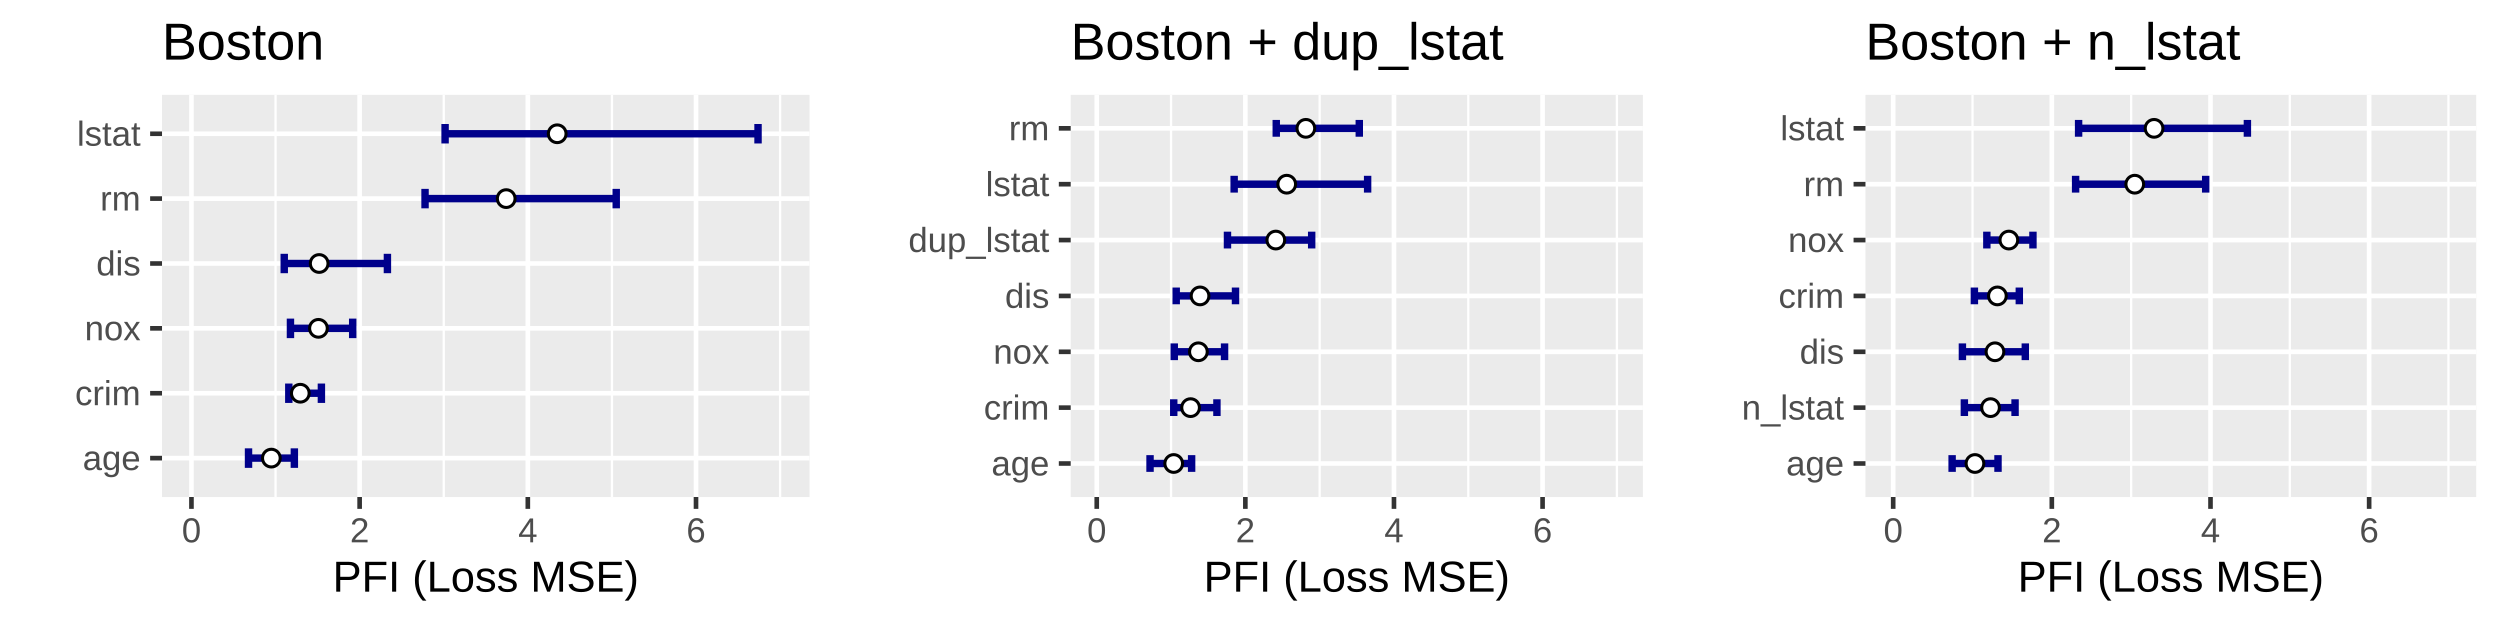
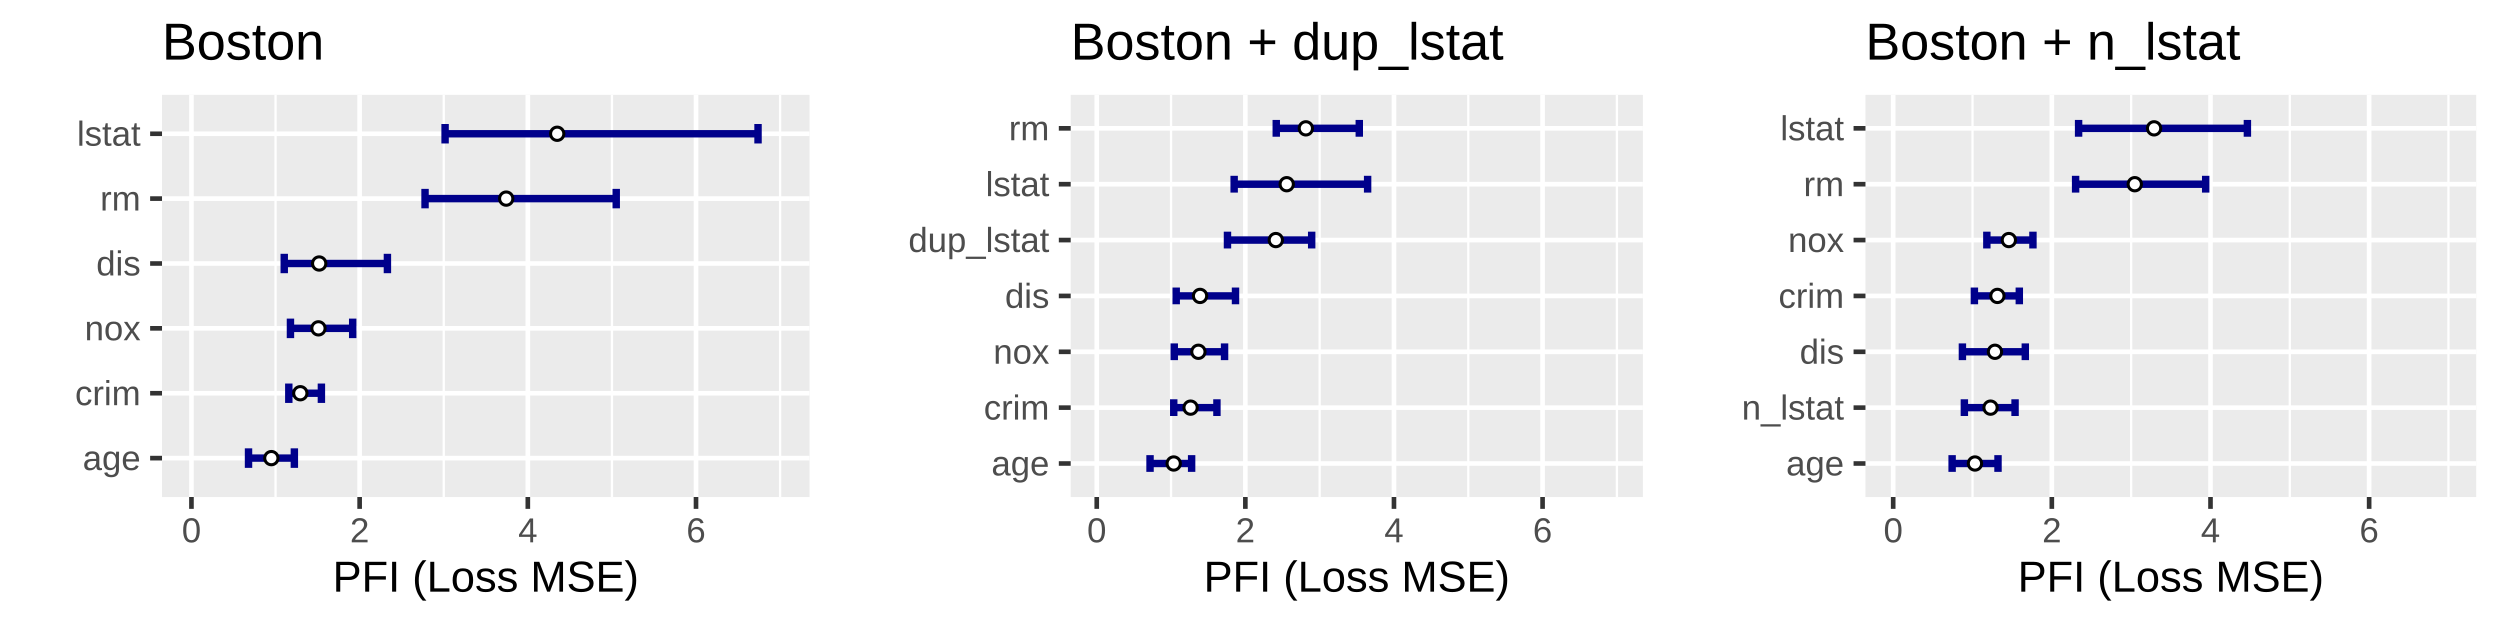
<svg xmlns="http://www.w3.org/2000/svg" viewBox="0 0 576.00 144.00">
  <defs>
    <style type="text/css">
    line, polyline, polygon, path, rect, circle {
      fill: none;
      stroke: #000000;
      stroke-linecap: round;
      stroke-linejoin: round;
      stroke-miterlimit: 10.00;
    }
  </style>
  </defs>
  <rect width="100%" height="100%" style="stroke: none; fill: #FFFFFF;" />
  <defs>
    <clipPath id="cpMC4wMHwxOTIuMDB8MTQ0LjAwfDAuMDA=">
-       <rect x="0.00" y="0.00" width="192.00" height="144.00" />
-     </clipPath>
-   </defs>
-   <rect x="0.00" y="0.00" width="192.00" height="144.00" style="stroke-width: 1.07; stroke: #FFFFFF; fill: #FFFFFF;" clip-path="url(#cpMC4wMHwxOTIuMDB8MTQ0LjAwfDAuMDA=)" />
+       <rect x="0" y="0.00" width="192.00" height="144.00" />
+     </clipPath>
+   </defs>
+   <rect x="0" y="0.00" width="192.00" height="144.00" style="stroke-width: 1.07; stroke: #FFFFFF; fill: #FFFFFF;" clip-path="url(#cpMC4wMHwxOTIuMDB8MTQ0LjAwfDAuMDA=)" />
  <defs>
    <clipPath id="cpMC4wMHw1NzYuMDB8MTQ0LjAwfDAuMDA=">
      <rect x="0.00" y="0.00" width="576.00" height="144.00" />
    </clipPath>
  </defs>
  <defs>
    <clipPath id="cpMzcuMzN8MTg2LjUyfDExNC41MXwyMS44NQ==">
      <rect x="37.33" y="21.85" width="149.19" height="92.67" />
    </clipPath>
  </defs>
  <rect x="37.33" y="21.85" width="149.19" height="92.67" style="stroke-width: 1.07; stroke: none; fill: #EBEBEB;" clip-path="url(#cpMzcuMzN8MTg2LjUyfDExNC41MXwyMS44NQ==)" />
  <polyline points="63.49,114.51 63.49,21.85 " style="stroke-width: 0.53; stroke: #FFFFFF; stroke-linecap: butt;" clip-path="url(#cpMzcuMzN8MTg2LjUyfDExNC41MXwyMS44NQ==)" />
  <polyline points="102.24,114.51 102.24,21.85 " style="stroke-width: 0.53; stroke: #FFFFFF; stroke-linecap: butt;" clip-path="url(#cpMzcuMzN8MTg2LjUyfDExNC41MXwyMS44NQ==)" />
  <polyline points="140.99,114.51 140.99,21.85 " style="stroke-width: 0.53; stroke: #FFFFFF; stroke-linecap: butt;" clip-path="url(#cpMzcuMzN8MTg2LjUyfDExNC41MXwyMS44NQ==)" />
  <polyline points="179.74,114.51 179.74,21.85 " style="stroke-width: 0.53; stroke: #FFFFFF; stroke-linecap: butt;" clip-path="url(#cpMzcuMzN8MTg2LjUyfDExNC41MXwyMS44NQ==)" />
  <polyline points="37.33,105.55 186.52,105.55 " style="stroke-width: 1.07; stroke: #FFFFFF; stroke-linecap: butt;" clip-path="url(#cpMzcuMzN8MTg2LjUyfDExNC41MXwyMS44NQ==)" />
  <polyline points="37.33,90.60 186.52,90.60 " style="stroke-width: 1.07; stroke: #FFFFFF; stroke-linecap: butt;" clip-path="url(#cpMzcuMzN8MTg2LjUyfDExNC41MXwyMS44NQ==)" />
  <polyline points="37.33,75.65 186.52,75.65 " style="stroke-width: 1.07; stroke: #FFFFFF; stroke-linecap: butt;" clip-path="url(#cpMzcuMzN8MTg2LjUyfDExNC41MXwyMS44NQ==)" />
  <polyline points="37.33,60.71 186.52,60.71 " style="stroke-width: 1.07; stroke: #FFFFFF; stroke-linecap: butt;" clip-path="url(#cpMzcuMzN8MTg2LjUyfDExNC41MXwyMS44NQ==)" />
  <polyline points="37.33,45.76 186.52,45.76 " style="stroke-width: 1.07; stroke: #FFFFFF; stroke-linecap: butt;" clip-path="url(#cpMzcuMzN8MTg2LjUyfDExNC41MXwyMS44NQ==)" />
  <polyline points="37.33,30.82 186.52,30.82 " style="stroke-width: 1.07; stroke: #FFFFFF; stroke-linecap: butt;" clip-path="url(#cpMzcuMzN8MTg2LjUyfDExNC41MXwyMS44NQ==)" />
  <polyline points="44.11,114.51 44.11,21.85 " style="stroke-width: 1.07; stroke: #FFFFFF; stroke-linecap: butt;" clip-path="url(#cpMzcuMzN8MTg2LjUyfDExNC41MXwyMS44NQ==)" />
  <polyline points="82.86,114.51 82.86,21.85 " style="stroke-width: 1.07; stroke: #FFFFFF; stroke-linecap: butt;" clip-path="url(#cpMzcuMzN8MTg2LjUyfDExNC41MXwyMS44NQ==)" />
  <polyline points="121.61,114.51 121.61,21.85 " style="stroke-width: 1.07; stroke: #FFFFFF; stroke-linecap: butt;" clip-path="url(#cpMzcuMzN8MTg2LjUyfDExNC41MXwyMS44NQ==)" />
  <polyline points="160.36,114.51 160.36,21.85 " style="stroke-width: 1.07; stroke: #FFFFFF; stroke-linecap: butt;" clip-path="url(#cpMzcuMzN8MTg2LjUyfDExNC41MXwyMS44NQ==)" />
  <polyline points="67.82,107.79 67.82,103.30 " style="stroke-width: 1.71; stroke: #00008B; stroke-linecap: butt;" clip-path="url(#cpMzcuMzN8MTg2LjUyfDExNC41MXwyMS44NQ==)" />
  <polyline points="67.82,105.55 57.26,105.55 " style="stroke-width: 1.71; stroke: #00008B; stroke-linecap: butt;" clip-path="url(#cpMzcuMzN8MTg2LjUyfDExNC41MXwyMS44NQ==)" />
  <polyline points="57.26,107.79 57.26,103.30 " style="stroke-width: 1.71; stroke: #00008B; stroke-linecap: butt;" clip-path="url(#cpMzcuMzN8MTg2LjUyfDExNC41MXwyMS44NQ==)" />
  <polyline points="74.05,92.84 74.05,88.36 " style="stroke-width: 1.71; stroke: #00008B; stroke-linecap: butt;" clip-path="url(#cpMzcuMzN8MTg2LjUyfDExNC41MXwyMS44NQ==)" />
  <polyline points="74.05,90.60 66.54,90.60 " style="stroke-width: 1.71; stroke: #00008B; stroke-linecap: butt;" clip-path="url(#cpMzcuMzN8MTg2LjUyfDExNC41MXwyMS44NQ==)" />
  <polyline points="66.54,92.84 66.54,88.36 " style="stroke-width: 1.71; stroke: #00008B; stroke-linecap: butt;" clip-path="url(#cpMzcuMzN8MTg2LjUyfDExNC41MXwyMS44NQ==)" />
  <polyline points="89.26,62.95 89.26,58.47 " style="stroke-width: 1.71; stroke: #00008B; stroke-linecap: butt;" clip-path="url(#cpMzcuMzN8MTg2LjUyfDExNC41MXwyMS44NQ==)" />
  <polyline points="89.26,60.71 65.49,60.71 " style="stroke-width: 1.71; stroke: #00008B; stroke-linecap: butt;" clip-path="url(#cpMzcuMzN8MTg2LjUyfDExNC41MXwyMS44NQ==)" />
  <polyline points="65.49,62.95 65.49,58.47 " style="stroke-width: 1.71; stroke: #00008B; stroke-linecap: butt;" clip-path="url(#cpMzcuMzN8MTg2LjUyfDExNC41MXwyMS44NQ==)" />
  <polyline points="174.65,33.06 174.65,28.57 " style="stroke-width: 1.71; stroke: #00008B; stroke-linecap: butt;" clip-path="url(#cpMzcuMzN8MTg2LjUyfDExNC41MXwyMS44NQ==)" />
  <polyline points="174.65,30.82 102.55,30.82 " style="stroke-width: 1.71; stroke: #00008B; stroke-linecap: butt;" clip-path="url(#cpMzcuMzN8MTg2LjUyfDExNC41MXwyMS44NQ==)" />
  <polyline points="102.55,33.06 102.55,28.57 " style="stroke-width: 1.71; stroke: #00008B; stroke-linecap: butt;" clip-path="url(#cpMzcuMzN8MTg2LjUyfDExNC41MXwyMS44NQ==)" />
  <polyline points="81.26,77.90 81.26,73.41 " style="stroke-width: 1.71; stroke: #00008B; stroke-linecap: butt;" clip-path="url(#cpMzcuMzN8MTg2LjUyfDExNC41MXwyMS44NQ==)" />
  <polyline points="81.26,75.65 66.92,75.65 " style="stroke-width: 1.71; stroke: #00008B; stroke-linecap: butt;" clip-path="url(#cpMzcuMzN8MTg2LjUyfDExNC41MXwyMS44NQ==)" />
  <polyline points="66.92,77.90 66.92,73.41 " style="stroke-width: 1.71; stroke: #00008B; stroke-linecap: butt;" clip-path="url(#cpMzcuMzN8MTg2LjUyfDExNC41MXwyMS44NQ==)" />
  <polyline points="141.98,48.00 141.98,43.52 " style="stroke-width: 1.71; stroke: #00008B; stroke-linecap: butt;" clip-path="url(#cpMzcuMzN8MTg2LjUyfDExNC41MXwyMS44NQ==)" />
  <polyline points="141.98,45.76 97.93,45.76 " style="stroke-width: 1.71; stroke: #00008B; stroke-linecap: butt;" clip-path="url(#cpMzcuMzN8MTg2LjUyfDExNC41MXwyMS44NQ==)" />
  <polyline points="97.93,48.00 97.93,43.52 " style="stroke-width: 1.71; stroke: #00008B; stroke-linecap: butt;" clip-path="url(#cpMzcuMzN8MTg2LjUyfDExNC41MXwyMS44NQ==)" />
-   <circle cx="62.52" cy="105.55" r="1.53pt" style="stroke-width: 0.71; fill: #FFFFFF;" clip-path="url(#cpMzcuMzN8MTg2LjUyfDExNC41MXwyMS44NQ==)" />
-   <circle cx="69.19" cy="90.60" r="1.53pt" style="stroke-width: 0.71; fill: #FFFFFF;" clip-path="url(#cpMzcuMzN8MTg2LjUyfDExNC41MXwyMS44NQ==)" />
-   <circle cx="73.54" cy="60.71" r="1.53pt" style="stroke-width: 0.71; fill: #FFFFFF;" clip-path="url(#cpMzcuMzN8MTg2LjUyfDExNC41MXwyMS44NQ==)" />
-   <circle cx="128.38" cy="30.82" r="1.53pt" style="stroke-width: 0.71; fill: #FFFFFF;" clip-path="url(#cpMzcuMzN8MTg2LjUyfDExNC41MXwyMS44NQ==)" />
-   <circle cx="73.37" cy="75.65" r="1.53pt" style="stroke-width: 0.71; fill: #FFFFFF;" clip-path="url(#cpMzcuMzN8MTg2LjUyfDExNC41MXwyMS44NQ==)" />
-   <circle cx="116.63" cy="45.76" r="1.53pt" style="stroke-width: 0.71; fill: #FFFFFF;" clip-path="url(#cpMzcuMzN8MTg2LjUyfDExNC41MXwyMS44NQ==)" />
+   <circle cx="62.52" cy="105.55" r="1.53" style="stroke-width: 0.71; fill: #FFFFFF;" clip-path="url(#cpMzcuMzN8MTg2LjUyfDExNC41MXwyMS44NQ==)" />
+   <circle cx="69.19" cy="90.60" r="1.53" style="stroke-width: 0.71; fill: #FFFFFF;" clip-path="url(#cpMzcuMzN8MTg2LjUyfDExNC41MXwyMS44NQ==)" />
+   <circle cx="73.54" cy="60.71" r="1.53" style="stroke-width: 0.71; fill: #FFFFFF;" clip-path="url(#cpMzcuMzN8MTg2LjUyfDExNC41MXwyMS44NQ==)" />
+   <circle cx="128.38" cy="30.82" r="1.53" style="stroke-width: 0.71; fill: #FFFFFF;" clip-path="url(#cpMzcuMzN8MTg2LjUyfDExNC41MXwyMS44NQ==)" />
+   <circle cx="73.37" cy="75.65" r="1.53" style="stroke-width: 0.71; fill: #FFFFFF;" clip-path="url(#cpMzcuMzN8MTg2LjUyfDExNC41MXwyMS44NQ==)" />
+   <circle cx="116.63" cy="45.76" r="1.53" style="stroke-width: 0.71; fill: #FFFFFF;" clip-path="url(#cpMzcuMzN8MTg2LjUyfDExNC41MXwyMS44NQ==)" />
  <defs>
    <clipPath id="cpMC4wMHw1NzYuMDB8MTQ0LjAwfDAuMDA=">
      <rect x="0.00" y="0.00" width="576.00" height="144.00" />
    </clipPath>
  </defs>
  <g clip-path="url(#cpMC4wMHw1NzYuMDB8MTQ0LjAwfDAuMDA=)">
    <text x="19.05" y="108.30" style="font-size: 8.00px; fill: #4D4D4D; font-family: Liberation Sans;" textLength="13.35px" lengthAdjust="spacingAndGlyphs">age</text>
  </g>
  <g clip-path="url(#cpMC4wMHw1NzYuMDB8MTQ0LjAwfDAuMDA=)">
    <text x="17.29" y="93.35" style="font-size: 8.00px; fill: #4D4D4D; font-family: Liberation Sans;" textLength="15.11px" lengthAdjust="spacingAndGlyphs">crim</text>
  </g>
  <g clip-path="url(#cpMC4wMHw1NzYuMDB8MTQ0LjAwfDAuMDA=)">
    <text x="19.50" y="78.40" style="font-size: 8.00px; fill: #4D4D4D; font-family: Liberation Sans;" textLength="12.90px" lengthAdjust="spacingAndGlyphs">nox</text>
  </g>
  <g clip-path="url(#cpMC4wMHw1NzYuMDB8MTQ0LjAwfDAuMDA=)">
    <text x="22.17" y="63.46" style="font-size: 8.00px; fill: #4D4D4D; font-family: Liberation Sans;" textLength="10.23px" lengthAdjust="spacingAndGlyphs">dis</text>
  </g>
  <g clip-path="url(#cpMC4wMHw1NzYuMDB8MTQ0LjAwfDAuMDA=)">
    <text x="23.07" y="48.51" style="font-size: 8.00px; fill: #4D4D4D; font-family: Liberation Sans;" textLength="9.33px" lengthAdjust="spacingAndGlyphs">rm</text>
  </g>
  <g clip-path="url(#cpMC4wMHw1NzYuMDB8MTQ0LjAwfDAuMDA=)">
    <text x="17.73" y="33.57" style="font-size: 8.00px; fill: #4D4D4D; font-family: Liberation Sans;" textLength="14.67px" lengthAdjust="spacingAndGlyphs">lstat</text>
  </g>
  <polyline points="34.59,105.55 37.33,105.55 " style="stroke-width: 1.07; stroke: #333333; stroke-linecap: butt;" clip-path="url(#cpMC4wMHw1NzYuMDB8MTQ0LjAwfDAuMDA=)" />
  <polyline points="34.59,90.60 37.33,90.60 " style="stroke-width: 1.07; stroke: #333333; stroke-linecap: butt;" clip-path="url(#cpMC4wMHw1NzYuMDB8MTQ0LjAwfDAuMDA=)" />
  <polyline points="34.59,75.65 37.33,75.65 " style="stroke-width: 1.07; stroke: #333333; stroke-linecap: butt;" clip-path="url(#cpMC4wMHw1NzYuMDB8MTQ0LjAwfDAuMDA=)" />
  <polyline points="34.59,60.71 37.33,60.71 " style="stroke-width: 1.07; stroke: #333333; stroke-linecap: butt;" clip-path="url(#cpMC4wMHw1NzYuMDB8MTQ0LjAwfDAuMDA=)" />
  <polyline points="34.59,45.76 37.33,45.76 " style="stroke-width: 1.07; stroke: #333333; stroke-linecap: butt;" clip-path="url(#cpMC4wMHw1NzYuMDB8MTQ0LjAwfDAuMDA=)" />
  <polyline points="34.59,30.82 37.33,30.82 " style="stroke-width: 1.07; stroke: #333333; stroke-linecap: butt;" clip-path="url(#cpMC4wMHw1NzYuMDB8MTQ0LjAwfDAuMDA=)" />
  <polyline points="44.11,117.25 44.11,114.51 " style="stroke-width: 1.07; stroke: #333333; stroke-linecap: butt;" clip-path="url(#cpMC4wMHw1NzYuMDB8MTQ0LjAwfDAuMDA=)" />
  <polyline points="82.86,117.25 82.86,114.51 " style="stroke-width: 1.07; stroke: #333333; stroke-linecap: butt;" clip-path="url(#cpMC4wMHw1NzYuMDB8MTQ0LjAwfDAuMDA=)" />
  <polyline points="121.61,117.25 121.61,114.51 " style="stroke-width: 1.07; stroke: #333333; stroke-linecap: butt;" clip-path="url(#cpMC4wMHw1NzYuMDB8MTQ0LjAwfDAuMDA=)" />
  <polyline points="160.36,117.25 160.36,114.51 " style="stroke-width: 1.07; stroke: #333333; stroke-linecap: butt;" clip-path="url(#cpMC4wMHw1NzYuMDB8MTQ0LjAwfDAuMDA=)" />
  <g clip-path="url(#cpMC4wMHw1NzYuMDB8MTQ0LjAwfDAuMDA=)">
    <text x="41.89" y="124.95" style="font-size: 8.00px; fill: #4D4D4D; font-family: Liberation Sans;" textLength="4.45px" lengthAdjust="spacingAndGlyphs">0</text>
  </g>
  <g clip-path="url(#cpMC4wMHw1NzYuMDB8MTQ0LjAwfDAuMDA=)">
    <text x="80.64" y="124.95" style="font-size: 8.00px; fill: #4D4D4D; font-family: Liberation Sans;" textLength="4.45px" lengthAdjust="spacingAndGlyphs">2</text>
  </g>
  <g clip-path="url(#cpMC4wMHw1NzYuMDB8MTQ0LjAwfDAuMDA=)">
    <text x="119.39" y="124.95" style="font-size: 8.00px; fill: #4D4D4D; font-family: Liberation Sans;" textLength="4.45px" lengthAdjust="spacingAndGlyphs">4</text>
  </g>
  <g clip-path="url(#cpMC4wMHw1NzYuMDB8MTQ0LjAwfDAuMDA=)">
    <text x="158.14" y="124.95" style="font-size: 8.00px; fill: #4D4D4D; font-family: Liberation Sans;" textLength="4.45px" lengthAdjust="spacingAndGlyphs">6</text>
  </g>
  <g clip-path="url(#cpMC4wMHw1NzYuMDB8MTQ0LjAwfDAuMDA=)">
    <text x="76.64" y="136.32" style="font-size: 10.00px; font-family: Liberation Sans;" textLength="70.57px" lengthAdjust="spacingAndGlyphs">PFI (Loss MSE)</text>
  </g>
  <g clip-path="url(#cpMC4wMHw1NzYuMDB8MTQ0LjAwfDAuMDA=)">
    <text x="37.33" y="13.73" style="font-size: 12.00px; font-family: Liberation Sans;" textLength="37.36px" lengthAdjust="spacingAndGlyphs">Boston</text>
  </g>
  <defs>
    <clipPath id="cpMTkyLjAwfDM4NC4wMHwxNDQuMDB8MC4wMA==">
      <rect x="192.00" y="0.00" width="192.00" height="144.00" />
    </clipPath>
  </defs>
  <rect x="192.00" y="0.00" width="192.00" height="144.00" style="stroke-width: 1.07; stroke: #FFFFFF; fill: #FFFFFF;" clip-path="url(#cpMTkyLjAwfDM4NC4wMHwxNDQuMDB8MC4wMA==)" />
  <defs>
    <clipPath id="cpMC4wMHw1NzYuMDB8MTQ0LjAwfDAuMDA=">
      <rect x="0.00" y="0.00" width="576.00" height="144.00" />
    </clipPath>
  </defs>
  <defs>
    <clipPath id="cpMjQ2LjY5fDM3OC41MnwxMTQuNTF8MjEuODU=">
      <rect x="246.69" y="21.85" width="131.83" height="92.67" />
    </clipPath>
  </defs>
  <rect x="246.69" y="21.85" width="131.83" height="92.67" style="stroke-width: 1.07; stroke: none; fill: #EBEBEB;" clip-path="url(#cpMjQ2LjY5fDM3OC41MnwxMTQuNTF8MjEuODU=)" />
  <polyline points="269.81,114.51 269.81,21.85 " style="stroke-width: 0.53; stroke: #FFFFFF; stroke-linecap: butt;" clip-path="url(#cpMjQ2LjY5fDM3OC41MnwxMTQuNTF8MjEuODU=)" />
  <polyline points="304.05,114.51 304.05,21.85 " style="stroke-width: 0.53; stroke: #FFFFFF; stroke-linecap: butt;" clip-path="url(#cpMjQ2LjY5fDM3OC41MnwxMTQuNTF8MjEuODU=)" />
  <polyline points="338.29,114.51 338.29,21.85 " style="stroke-width: 0.53; stroke: #FFFFFF; stroke-linecap: butt;" clip-path="url(#cpMjQ2LjY5fDM3OC41MnwxMTQuNTF8MjEuODU=)" />
  <polyline points="372.53,114.51 372.53,21.85 " style="stroke-width: 0.53; stroke: #FFFFFF; stroke-linecap: butt;" clip-path="url(#cpMjQ2LjY5fDM3OC41MnwxMTQuNTF8MjEuODU=)" />
  <polyline points="246.69,106.79 378.52,106.79 " style="stroke-width: 1.07; stroke: #FFFFFF; stroke-linecap: butt;" clip-path="url(#cpMjQ2LjY5fDM3OC41MnwxMTQuNTF8MjEuODU=)" />
  <polyline points="246.69,93.92 378.52,93.92 " style="stroke-width: 1.07; stroke: #FFFFFF; stroke-linecap: butt;" clip-path="url(#cpMjQ2LjY5fDM3OC41MnwxMTQuNTF8MjEuODU=)" />
  <polyline points="246.69,81.05 378.52,81.05 " style="stroke-width: 1.07; stroke: #FFFFFF; stroke-linecap: butt;" clip-path="url(#cpMjQ2LjY5fDM3OC41MnwxMTQuNTF8MjEuODU=)" />
  <polyline points="246.69,68.18 378.52,68.18 " style="stroke-width: 1.07; stroke: #FFFFFF; stroke-linecap: butt;" clip-path="url(#cpMjQ2LjY5fDM3OC41MnwxMTQuNTF8MjEuODU=)" />
  <polyline points="246.69,55.31 378.52,55.31 " style="stroke-width: 1.07; stroke: #FFFFFF; stroke-linecap: butt;" clip-path="url(#cpMjQ2LjY5fDM3OC41MnwxMTQuNTF8MjEuODU=)" />
  <polyline points="246.69,42.44 378.52,42.44 " style="stroke-width: 1.07; stroke: #FFFFFF; stroke-linecap: butt;" clip-path="url(#cpMjQ2LjY5fDM3OC41MnwxMTQuNTF8MjEuODU=)" />
  <polyline points="246.69,29.57 378.52,29.57 " style="stroke-width: 1.07; stroke: #FFFFFF; stroke-linecap: butt;" clip-path="url(#cpMjQ2LjY5fDM3OC41MnwxMTQuNTF8MjEuODU=)" />
  <polyline points="252.69,114.51 252.69,21.85 " style="stroke-width: 1.07; stroke: #FFFFFF; stroke-linecap: butt;" clip-path="url(#cpMjQ2LjY5fDM3OC41MnwxMTQuNTF8MjEuODU=)" />
  <polyline points="286.93,114.51 286.93,21.85 " style="stroke-width: 1.07; stroke: #FFFFFF; stroke-linecap: butt;" clip-path="url(#cpMjQ2LjY5fDM3OC41MnwxMTQuNTF8MjEuODU=)" />
  <polyline points="321.17,114.51 321.17,21.85 " style="stroke-width: 1.07; stroke: #FFFFFF; stroke-linecap: butt;" clip-path="url(#cpMjQ2LjY5fDM3OC41MnwxMTQuNTF8MjEuODU=)" />
  <polyline points="355.41,114.51 355.41,21.85 " style="stroke-width: 1.07; stroke: #FFFFFF; stroke-linecap: butt;" clip-path="url(#cpMjQ2LjY5fDM3OC41MnwxMTQuNTF8MjEuODU=)" />
  <polyline points="274.55,108.72 274.55,104.86 " style="stroke-width: 1.71; stroke: #00008B; stroke-linecap: butt;" clip-path="url(#cpMjQ2LjY5fDM3OC41MnwxMTQuNTF8MjEuODU=)" />
  <polyline points="274.55,106.79 264.97,106.79 " style="stroke-width: 1.71; stroke: #00008B; stroke-linecap: butt;" clip-path="url(#cpMjQ2LjY5fDM3OC41MnwxMTQuNTF8MjEuODU=)" />
  <polyline points="264.97,108.72 264.97,104.86 " style="stroke-width: 1.71; stroke: #00008B; stroke-linecap: butt;" clip-path="url(#cpMjQ2LjY5fDM3OC41MnwxMTQuNTF8MjEuODU=)" />
  <polyline points="280.38,95.85 280.38,91.99 " style="stroke-width: 1.71; stroke: #00008B; stroke-linecap: butt;" clip-path="url(#cpMjQ2LjY5fDM3OC41MnwxMTQuNTF8MjEuODU=)" />
  <polyline points="280.38,93.92 270.43,93.92 " style="stroke-width: 1.71; stroke: #00008B; stroke-linecap: butt;" clip-path="url(#cpMjQ2LjY5fDM3OC41MnwxMTQuNTF8MjEuODU=)" />
  <polyline points="270.43,95.85 270.43,91.99 " style="stroke-width: 1.71; stroke: #00008B; stroke-linecap: butt;" clip-path="url(#cpMjQ2LjY5fDM3OC41MnwxMTQuNTF8MjEuODU=)" />
  <polyline points="284.66,70.11 284.66,66.25 " style="stroke-width: 1.71; stroke: #00008B; stroke-linecap: butt;" clip-path="url(#cpMjQ2LjY5fDM3OC41MnwxMTQuNTF8MjEuODU=)" />
  <polyline points="284.66,68.18 271.00,68.18 " style="stroke-width: 1.71; stroke: #00008B; stroke-linecap: butt;" clip-path="url(#cpMjQ2LjY5fDM3OC41MnwxMTQuNTF8MjEuODU=)" />
  <polyline points="271.00,70.11 271.00,66.25 " style="stroke-width: 1.71; stroke: #00008B; stroke-linecap: butt;" clip-path="url(#cpMjQ2LjY5fDM3OC41MnwxMTQuNTF8MjEuODU=)" />
  <polyline points="302.21,57.24 302.21,53.38 " style="stroke-width: 1.71; stroke: #00008B; stroke-linecap: butt;" clip-path="url(#cpMjQ2LjY5fDM3OC41MnwxMTQuNTF8MjEuODU=)" />
  <polyline points="302.21,55.31 282.81,55.31 " style="stroke-width: 1.71; stroke: #00008B; stroke-linecap: butt;" clip-path="url(#cpMjQ2LjY5fDM3OC41MnwxMTQuNTF8MjEuODU=)" />
  <polyline points="282.81,57.24 282.81,53.38 " style="stroke-width: 1.71; stroke: #00008B; stroke-linecap: butt;" clip-path="url(#cpMjQ2LjY5fDM3OC41MnwxMTQuNTF8MjEuODU=)" />
  <polyline points="315.10,44.37 315.10,40.51 " style="stroke-width: 1.71; stroke: #00008B; stroke-linecap: butt;" clip-path="url(#cpMjQ2LjY5fDM3OC41MnwxMTQuNTF8MjEuODU=)" />
  <polyline points="315.10,42.44 284.35,42.44 " style="stroke-width: 1.71; stroke: #00008B; stroke-linecap: butt;" clip-path="url(#cpMjQ2LjY5fDM3OC41MnwxMTQuNTF8MjEuODU=)" />
  <polyline points="284.35,44.37 284.35,40.51 " style="stroke-width: 1.71; stroke: #00008B; stroke-linecap: butt;" clip-path="url(#cpMjQ2LjY5fDM3OC41MnwxMTQuNTF8MjEuODU=)" />
  <polyline points="282.14,82.98 282.14,79.12 " style="stroke-width: 1.71; stroke: #00008B; stroke-linecap: butt;" clip-path="url(#cpMjQ2LjY5fDM3OC41MnwxMTQuNTF8MjEuODU=)" />
  <polyline points="282.14,81.05 270.55,81.05 " style="stroke-width: 1.71; stroke: #00008B; stroke-linecap: butt;" clip-path="url(#cpMjQ2LjY5fDM3OC41MnwxMTQuNTF8MjEuODU=)" />
  <polyline points="270.55,82.98 270.55,79.12 " style="stroke-width: 1.71; stroke: #00008B; stroke-linecap: butt;" clip-path="url(#cpMjQ2LjY5fDM3OC41MnwxMTQuNTF8MjEuODU=)" />
  <polyline points="313.18,31.50 313.18,27.64 " style="stroke-width: 1.71; stroke: #00008B; stroke-linecap: butt;" clip-path="url(#cpMjQ2LjY5fDM3OC41MnwxMTQuNTF8MjEuODU=)" />
  <polyline points="313.18,29.57 294.05,29.57 " style="stroke-width: 1.71; stroke: #00008B; stroke-linecap: butt;" clip-path="url(#cpMjQ2LjY5fDM3OC41MnwxMTQuNTF8MjEuODU=)" />
  <polyline points="294.05,31.50 294.05,27.64 " style="stroke-width: 1.71; stroke: #00008B; stroke-linecap: butt;" clip-path="url(#cpMjQ2LjY5fDM3OC41MnwxMTQuNTF8MjEuODU=)" />
-   <circle cx="270.42" cy="106.79" r="1.53pt" style="stroke-width: 0.71; fill: #FFFFFF;" clip-path="url(#cpMjQ2LjY5fDM3OC41MnwxMTQuNTF8MjEuODU=)" />
-   <circle cx="274.31" cy="93.92" r="1.53pt" style="stroke-width: 0.71; fill: #FFFFFF;" clip-path="url(#cpMjQ2LjY5fDM3OC41MnwxMTQuNTF8MjEuODU=)" />
-   <circle cx="276.49" cy="68.18" r="1.53pt" style="stroke-width: 0.71; fill: #FFFFFF;" clip-path="url(#cpMjQ2LjY5fDM3OC41MnwxMTQuNTF8MjEuODU=)" />
-   <circle cx="293.95" cy="55.31" r="1.53pt" style="stroke-width: 0.71; fill: #FFFFFF;" clip-path="url(#cpMjQ2LjY5fDM3OC41MnwxMTQuNTF8MjEuODU=)" />
-   <circle cx="296.46" cy="42.44" r="1.53pt" style="stroke-width: 0.71; fill: #FFFFFF;" clip-path="url(#cpMjQ2LjY5fDM3OC41MnwxMTQuNTF8MjEuODU=)" />
-   <circle cx="276.11" cy="81.05" r="1.53pt" style="stroke-width: 0.71; fill: #FFFFFF;" clip-path="url(#cpMjQ2LjY5fDM3OC41MnwxMTQuNTF8MjEuODU=)" />
-   <circle cx="300.87" cy="29.57" r="1.53pt" style="stroke-width: 0.71; fill: #FFFFFF;" clip-path="url(#cpMjQ2LjY5fDM3OC41MnwxMTQuNTF8MjEuODU=)" />
+   <circle cx="270.42" cy="106.79" r="1.53" style="stroke-width: 0.71; fill: #FFFFFF;" clip-path="url(#cpMjQ2LjY5fDM3OC41MnwxMTQuNTF8MjEuODU=)" />
+   <circle cx="274.31" cy="93.92" r="1.53" style="stroke-width: 0.71; fill: #FFFFFF;" clip-path="url(#cpMjQ2LjY5fDM3OC41MnwxMTQuNTF8MjEuODU=)" />
+   <circle cx="276.49" cy="68.18" r="1.53" style="stroke-width: 0.71; fill: #FFFFFF;" clip-path="url(#cpMjQ2LjY5fDM3OC41MnwxMTQuNTF8MjEuODU=)" />
+   <circle cx="293.95" cy="55.31" r="1.53" style="stroke-width: 0.71; fill: #FFFFFF;" clip-path="url(#cpMjQ2LjY5fDM3OC41MnwxMTQuNTF8MjEuODU=)" />
+   <circle cx="296.46" cy="42.44" r="1.53" style="stroke-width: 0.71; fill: #FFFFFF;" clip-path="url(#cpMjQ2LjY5fDM3OC41MnwxMTQuNTF8MjEuODU=)" />
+   <circle cx="276.11" cy="81.05" r="1.53" style="stroke-width: 0.71; fill: #FFFFFF;" clip-path="url(#cpMjQ2LjY5fDM3OC41MnwxMTQuNTF8MjEuODU=)" />
+   <circle cx="300.87" cy="29.57" r="1.53" style="stroke-width: 0.71; fill: #FFFFFF;" clip-path="url(#cpMjQ2LjY5fDM3OC41MnwxMTQuNTF8MjEuODU=)" />
  <defs>
    <clipPath id="cpMC4wMHw1NzYuMDB8MTQ0LjAwfDAuMDA=">
      <rect x="0.00" y="0.00" width="576.00" height="144.00" />
    </clipPath>
  </defs>
  <g clip-path="url(#cpMC4wMHw1NzYuMDB8MTQ0LjAwfDAuMDA=)">
    <text x="228.42" y="109.54" style="font-size: 8.00px; fill: #4D4D4D; font-family: Liberation Sans;" textLength="13.35px" lengthAdjust="spacingAndGlyphs">age</text>
  </g>
  <g clip-path="url(#cpMC4wMHw1NzYuMDB8MTQ0LjAwfDAuMDA=)">
    <text x="226.66" y="96.67" style="font-size: 8.00px; fill: #4D4D4D; font-family: Liberation Sans;" textLength="15.11px" lengthAdjust="spacingAndGlyphs">crim</text>
  </g>
  <g clip-path="url(#cpMC4wMHw1NzYuMDB8MTQ0LjAwfDAuMDA=)">
    <text x="228.86" y="83.80" style="font-size: 8.00px; fill: #4D4D4D; font-family: Liberation Sans;" textLength="12.90px" lengthAdjust="spacingAndGlyphs">nox</text>
  </g>
  <g clip-path="url(#cpMC4wMHw1NzYuMDB8MTQ0LjAwfDAuMDA=)">
    <text x="231.54" y="70.93" style="font-size: 8.00px; fill: #4D4D4D; font-family: Liberation Sans;" textLength="10.23px" lengthAdjust="spacingAndGlyphs">dis</text>
  </g>
  <g clip-path="url(#cpMC4wMHw1NzYuMDB8MTQ0LjAwfDAuMDA=)">
    <text x="209.29" y="58.06" style="font-size: 8.00px; fill: #4D4D4D; font-family: Liberation Sans;" textLength="32.47px" lengthAdjust="spacingAndGlyphs">dup_lstat</text>
  </g>
  <g clip-path="url(#cpMC4wMHw1NzYuMDB8MTQ0LjAwfDAuMDA=)">
    <text x="227.09" y="45.19" style="font-size: 8.00px; fill: #4D4D4D; font-family: Liberation Sans;" textLength="14.67px" lengthAdjust="spacingAndGlyphs">lstat</text>
  </g>
  <g clip-path="url(#cpMC4wMHw1NzYuMDB8MTQ0LjAwfDAuMDA=)">
    <text x="232.43" y="32.32" style="font-size: 8.00px; fill: #4D4D4D; font-family: Liberation Sans;" textLength="9.33px" lengthAdjust="spacingAndGlyphs">rm</text>
  </g>
  <polyline points="243.95,106.79 246.69,106.79 " style="stroke-width: 1.07; stroke: #333333; stroke-linecap: butt;" clip-path="url(#cpMC4wMHw1NzYuMDB8MTQ0LjAwfDAuMDA=)" />
  <polyline points="243.95,93.92 246.69,93.92 " style="stroke-width: 1.07; stroke: #333333; stroke-linecap: butt;" clip-path="url(#cpMC4wMHw1NzYuMDB8MTQ0LjAwfDAuMDA=)" />
  <polyline points="243.95,81.05 246.69,81.05 " style="stroke-width: 1.07; stroke: #333333; stroke-linecap: butt;" clip-path="url(#cpMC4wMHw1NzYuMDB8MTQ0LjAwfDAuMDA=)" />
  <polyline points="243.95,68.18 246.69,68.18 " style="stroke-width: 1.07; stroke: #333333; stroke-linecap: butt;" clip-path="url(#cpMC4wMHw1NzYuMDB8MTQ0LjAwfDAuMDA=)" />
  <polyline points="243.95,55.31 246.69,55.31 " style="stroke-width: 1.07; stroke: #333333; stroke-linecap: butt;" clip-path="url(#cpMC4wMHw1NzYuMDB8MTQ0LjAwfDAuMDA=)" />
  <polyline points="243.95,42.44 246.69,42.44 " style="stroke-width: 1.07; stroke: #333333; stroke-linecap: butt;" clip-path="url(#cpMC4wMHw1NzYuMDB8MTQ0LjAwfDAuMDA=)" />
  <polyline points="243.95,29.57 246.69,29.57 " style="stroke-width: 1.07; stroke: #333333; stroke-linecap: butt;" clip-path="url(#cpMC4wMHw1NzYuMDB8MTQ0LjAwfDAuMDA=)" />
  <polyline points="252.69,117.25 252.69,114.51 " style="stroke-width: 1.07; stroke: #333333; stroke-linecap: butt;" clip-path="url(#cpMC4wMHw1NzYuMDB8MTQ0LjAwfDAuMDA=)" />
  <polyline points="286.93,117.25 286.93,114.51 " style="stroke-width: 1.07; stroke: #333333; stroke-linecap: butt;" clip-path="url(#cpMC4wMHw1NzYuMDB8MTQ0LjAwfDAuMDA=)" />
  <polyline points="321.17,117.25 321.17,114.51 " style="stroke-width: 1.07; stroke: #333333; stroke-linecap: butt;" clip-path="url(#cpMC4wMHw1NzYuMDB8MTQ0LjAwfDAuMDA=)" />
  <polyline points="355.41,117.25 355.41,114.51 " style="stroke-width: 1.07; stroke: #333333; stroke-linecap: butt;" clip-path="url(#cpMC4wMHw1NzYuMDB8MTQ0LjAwfDAuMDA=)" />
  <g clip-path="url(#cpMC4wMHw1NzYuMDB8MTQ0LjAwfDAuMDA=)">
    <text x="250.46" y="124.95" style="font-size: 8.00px; fill: #4D4D4D; font-family: Liberation Sans;" textLength="4.45px" lengthAdjust="spacingAndGlyphs">0</text>
  </g>
  <g clip-path="url(#cpMC4wMHw1NzYuMDB8MTQ0LjAwfDAuMDA=)">
    <text x="284.70" y="124.95" style="font-size: 8.00px; fill: #4D4D4D; font-family: Liberation Sans;" textLength="4.45px" lengthAdjust="spacingAndGlyphs">2</text>
  </g>
  <g clip-path="url(#cpMC4wMHw1NzYuMDB8MTQ0LjAwfDAuMDA=)">
    <text x="318.94" y="124.95" style="font-size: 8.00px; fill: #4D4D4D; font-family: Liberation Sans;" textLength="4.45px" lengthAdjust="spacingAndGlyphs">4</text>
  </g>
  <g clip-path="url(#cpMC4wMHw1NzYuMDB8MTQ0LjAwfDAuMDA=)">
    <text x="353.18" y="124.95" style="font-size: 8.00px; fill: #4D4D4D; font-family: Liberation Sans;" textLength="4.45px" lengthAdjust="spacingAndGlyphs">6</text>
  </g>
  <g clip-path="url(#cpMC4wMHw1NzYuMDB8MTQ0LjAwfDAuMDA=)">
    <text x="277.32" y="136.32" style="font-size: 10.00px; font-family: Liberation Sans;" textLength="70.57px" lengthAdjust="spacingAndGlyphs">PFI (Loss MSE)</text>
  </g>
  <g clip-path="url(#cpMC4wMHw1NzYuMDB8MTQ0LjAwfDAuMDA=)">
    <text x="246.69" y="13.73" style="font-size: 12.00px; font-family: Liberation Sans;" textLength="99.74px" lengthAdjust="spacingAndGlyphs">Boston + dup_lstat</text>
  </g>
  <defs>
    <clipPath id="cpMzg0LjAwfDU3Ni4wMHwxNDQuMDB8MC4wMA==">
      <rect x="384.00" y="0.00" width="192.00" height="144.00" />
    </clipPath>
  </defs>
  <rect x="384.00" y="0.00" width="192.00" height="144.00" style="stroke-width: 1.07; stroke: #FFFFFF; fill: #FFFFFF;" clip-path="url(#cpMzg0LjAwfDU3Ni4wMHwxNDQuMDB8MC4wMA==)" />
  <defs>
    <clipPath id="cpMC4wMHw1NzYuMDB8MTQ0LjAwfDAuMDA=">
      <rect x="0.00" y="0.00" width="576.00" height="144.00" />
    </clipPath>
  </defs>
  <defs>
    <clipPath id="cpNDI5LjgwfDU3MC41MnwxMTQuNTF8MjEuODU=">
      <rect x="429.80" y="21.85" width="140.72" height="92.67" />
    </clipPath>
  </defs>
  <rect x="429.80" y="21.85" width="140.72" height="92.67" style="stroke-width: 1.07; stroke: none; fill: #EBEBEB;" clip-path="url(#cpNDI5LjgwfDU3MC41MnwxMTQuNTF8MjEuODU=)" />
  <polyline points="454.47,114.51 454.47,21.85 " style="stroke-width: 0.53; stroke: #FFFFFF; stroke-linecap: butt;" clip-path="url(#cpNDI5LjgwfDU3MC41MnwxMTQuNTF8MjEuODU=)" />
  <polyline points="491.02,114.51 491.02,21.85 " style="stroke-width: 0.53; stroke: #FFFFFF; stroke-linecap: butt;" clip-path="url(#cpNDI5LjgwfDU3MC41MnwxMTQuNTF8MjEuODU=)" />
  <polyline points="527.57,114.51 527.57,21.85 " style="stroke-width: 0.53; stroke: #FFFFFF; stroke-linecap: butt;" clip-path="url(#cpNDI5LjgwfDU3MC41MnwxMTQuNTF8MjEuODU=)" />
  <polyline points="564.12,114.51 564.12,21.85 " style="stroke-width: 0.53; stroke: #FFFFFF; stroke-linecap: butt;" clip-path="url(#cpNDI5LjgwfDU3MC41MnwxMTQuNTF8MjEuODU=)" />
  <polyline points="429.80,106.79 570.52,106.79 " style="stroke-width: 1.07; stroke: #FFFFFF; stroke-linecap: butt;" clip-path="url(#cpNDI5LjgwfDU3MC41MnwxMTQuNTF8MjEuODU=)" />
  <polyline points="429.80,93.92 570.52,93.92 " style="stroke-width: 1.07; stroke: #FFFFFF; stroke-linecap: butt;" clip-path="url(#cpNDI5LjgwfDU3MC41MnwxMTQuNTF8MjEuODU=)" />
  <polyline points="429.80,81.05 570.52,81.05 " style="stroke-width: 1.07; stroke: #FFFFFF; stroke-linecap: butt;" clip-path="url(#cpNDI5LjgwfDU3MC41MnwxMTQuNTF8MjEuODU=)" />
  <polyline points="429.80,68.18 570.52,68.18 " style="stroke-width: 1.07; stroke: #FFFFFF; stroke-linecap: butt;" clip-path="url(#cpNDI5LjgwfDU3MC41MnwxMTQuNTF8MjEuODU=)" />
  <polyline points="429.80,55.31 570.52,55.31 " style="stroke-width: 1.07; stroke: #FFFFFF; stroke-linecap: butt;" clip-path="url(#cpNDI5LjgwfDU3MC41MnwxMTQuNTF8MjEuODU=)" />
  <polyline points="429.80,42.44 570.52,42.44 " style="stroke-width: 1.07; stroke: #FFFFFF; stroke-linecap: butt;" clip-path="url(#cpNDI5LjgwfDU3MC41MnwxMTQuNTF8MjEuODU=)" />
  <polyline points="429.80,29.57 570.52,29.57 " style="stroke-width: 1.07; stroke: #FFFFFF; stroke-linecap: butt;" clip-path="url(#cpNDI5LjgwfDU3MC41MnwxMTQuNTF8MjEuODU=)" />
  <polyline points="436.19,114.51 436.19,21.85 " style="stroke-width: 1.07; stroke: #FFFFFF; stroke-linecap: butt;" clip-path="url(#cpNDI5LjgwfDU3MC41MnwxMTQuNTF8MjEuODU=)" />
  <polyline points="472.74,114.51 472.74,21.85 " style="stroke-width: 1.07; stroke: #FFFFFF; stroke-linecap: butt;" clip-path="url(#cpNDI5LjgwfDU3MC41MnwxMTQuNTF8MjEuODU=)" />
  <polyline points="509.30,114.51 509.30,21.85 " style="stroke-width: 1.07; stroke: #FFFFFF; stroke-linecap: butt;" clip-path="url(#cpNDI5LjgwfDU3MC41MnwxMTQuNTF8MjEuODU=)" />
  <polyline points="545.85,114.51 545.85,21.85 " style="stroke-width: 1.07; stroke: #FFFFFF; stroke-linecap: butt;" clip-path="url(#cpNDI5LjgwfDU3MC41MnwxMTQuNTF8MjEuODU=)" />
  <polyline points="460.34,108.72 460.34,104.86 " style="stroke-width: 1.71; stroke: #00008B; stroke-linecap: butt;" clip-path="url(#cpNDI5LjgwfDU3MC41MnwxMTQuNTF8MjEuODU=)" />
  <polyline points="460.34,106.79 449.77,106.79 " style="stroke-width: 1.71; stroke: #00008B; stroke-linecap: butt;" clip-path="url(#cpNDI5LjgwfDU3MC41MnwxMTQuNTF8MjEuODU=)" />
  <polyline points="449.77,108.72 449.77,104.86 " style="stroke-width: 1.71; stroke: #00008B; stroke-linecap: butt;" clip-path="url(#cpNDI5LjgwfDU3MC41MnwxMTQuNTF8MjEuODU=)" />
  <polyline points="465.25,70.11 465.25,66.25 " style="stroke-width: 1.71; stroke: #00008B; stroke-linecap: butt;" clip-path="url(#cpNDI5LjgwfDU3MC41MnwxMTQuNTF8MjEuODU=)" />
  <polyline points="465.25,68.18 454.90,68.18 " style="stroke-width: 1.71; stroke: #00008B; stroke-linecap: butt;" clip-path="url(#cpNDI5LjgwfDU3MC41MnwxMTQuNTF8MjEuODU=)" />
  <polyline points="454.90,70.11 454.90,66.25 " style="stroke-width: 1.71; stroke: #00008B; stroke-linecap: butt;" clip-path="url(#cpNDI5LjgwfDU3MC41MnwxMTQuNTF8MjEuODU=)" />
  <polyline points="466.63,82.98 466.63,79.12 " style="stroke-width: 1.71; stroke: #00008B; stroke-linecap: butt;" clip-path="url(#cpNDI5LjgwfDU3MC41MnwxMTQuNTF8MjEuODU=)" />
  <polyline points="466.63,81.05 452.14,81.05 " style="stroke-width: 1.71; stroke: #00008B; stroke-linecap: butt;" clip-path="url(#cpNDI5LjgwfDU3MC41MnwxMTQuNTF8MjEuODU=)" />
  <polyline points="452.14,82.98 452.14,79.12 " style="stroke-width: 1.71; stroke: #00008B; stroke-linecap: butt;" clip-path="url(#cpNDI5LjgwfDU3MC41MnwxMTQuNTF8MjEuODU=)" />
  <polyline points="517.80,31.50 517.80,27.64 " style="stroke-width: 1.71; stroke: #00008B; stroke-linecap: butt;" clip-path="url(#cpNDI5LjgwfDU3MC41MnwxMTQuNTF8MjEuODU=)" />
  <polyline points="517.80,29.57 478.91,29.57 " style="stroke-width: 1.71; stroke: #00008B; stroke-linecap: butt;" clip-path="url(#cpNDI5LjgwfDU3MC41MnwxMTQuNTF8MjEuODU=)" />
  <polyline points="478.91,31.50 478.91,27.64 " style="stroke-width: 1.71; stroke: #00008B; stroke-linecap: butt;" clip-path="url(#cpNDI5LjgwfDU3MC41MnwxMTQuNTF8MjEuODU=)" />
  <polyline points="464.27,95.85 464.27,91.99 " style="stroke-width: 1.71; stroke: #00008B; stroke-linecap: butt;" clip-path="url(#cpNDI5LjgwfDU3MC41MnwxMTQuNTF8MjEuODU=)" />
  <polyline points="464.27,93.92 452.59,93.92 " style="stroke-width: 1.71; stroke: #00008B; stroke-linecap: butt;" clip-path="url(#cpNDI5LjgwfDU3MC41MnwxMTQuNTF8MjEuODU=)" />
  <polyline points="452.59,95.85 452.59,91.99 " style="stroke-width: 1.71; stroke: #00008B; stroke-linecap: butt;" clip-path="url(#cpNDI5LjgwfDU3MC41MnwxMTQuNTF8MjEuODU=)" />
  <polyline points="468.39,57.24 468.39,53.38 " style="stroke-width: 1.71; stroke: #00008B; stroke-linecap: butt;" clip-path="url(#cpNDI5LjgwfDU3MC41MnwxMTQuNTF8MjEuODU=)" />
  <polyline points="468.39,55.31 457.77,55.31 " style="stroke-width: 1.71; stroke: #00008B; stroke-linecap: butt;" clip-path="url(#cpNDI5LjgwfDU3MC41MnwxMTQuNTF8MjEuODU=)" />
  <polyline points="457.77,57.24 457.77,53.38 " style="stroke-width: 1.71; stroke: #00008B; stroke-linecap: butt;" clip-path="url(#cpNDI5LjgwfDU3MC41MnwxMTQuNTF8MjEuODU=)" />
  <polyline points="508.19,44.37 508.19,40.51 " style="stroke-width: 1.71; stroke: #00008B; stroke-linecap: butt;" clip-path="url(#cpNDI5LjgwfDU3MC41MnwxMTQuNTF8MjEuODU=)" />
  <polyline points="508.19,42.44 478.22,42.44 " style="stroke-width: 1.71; stroke: #00008B; stroke-linecap: butt;" clip-path="url(#cpNDI5LjgwfDU3MC41MnwxMTQuNTF8MjEuODU=)" />
  <polyline points="478.22,44.37 478.22,40.51 " style="stroke-width: 1.71; stroke: #00008B; stroke-linecap: butt;" clip-path="url(#cpNDI5LjgwfDU3MC41MnwxMTQuNTF8MjEuODU=)" />
-   <circle cx="455.03" cy="106.79" r="1.53pt" style="stroke-width: 0.71; fill: #FFFFFF;" clip-path="url(#cpNDI5LjgwfDU3MC41MnwxMTQuNTF8MjEuODU=)" />
-   <circle cx="460.20" cy="68.18" r="1.53pt" style="stroke-width: 0.71; fill: #FFFFFF;" clip-path="url(#cpNDI5LjgwfDU3MC41MnwxMTQuNTF8MjEuODU=)" />
-   <circle cx="459.64" cy="81.05" r="1.53pt" style="stroke-width: 0.71; fill: #FFFFFF;" clip-path="url(#cpNDI5LjgwfDU3MC41MnwxMTQuNTF8MjEuODU=)" />
-   <circle cx="496.30" cy="29.57" r="1.53pt" style="stroke-width: 0.71; fill: #FFFFFF;" clip-path="url(#cpNDI5LjgwfDU3MC41MnwxMTQuNTF8MjEuODU=)" />
-   <circle cx="458.62" cy="93.92" r="1.53pt" style="stroke-width: 0.71; fill: #FFFFFF;" clip-path="url(#cpNDI5LjgwfDU3MC41MnwxMTQuNTF8MjEuODU=)" />
-   <circle cx="462.84" cy="55.31" r="1.53pt" style="stroke-width: 0.71; fill: #FFFFFF;" clip-path="url(#cpNDI5LjgwfDU3MC41MnwxMTQuNTF8MjEuODU=)" />
-   <circle cx="491.85" cy="42.44" r="1.53pt" style="stroke-width: 0.71; fill: #FFFFFF;" clip-path="url(#cpNDI5LjgwfDU3MC41MnwxMTQuNTF8MjEuODU=)" />
+   <circle cx="455.03" cy="106.79" r="1.53" style="stroke-width: 0.71; fill: #FFFFFF;" clip-path="url(#cpNDI5LjgwfDU3MC41MnwxMTQuNTF8MjEuODU=)" />
+   <circle cx="460.20" cy="68.18" r="1.53" style="stroke-width: 0.71; fill: #FFFFFF;" clip-path="url(#cpNDI5LjgwfDU3MC41MnwxMTQuNTF8MjEuODU=)" />
+   <circle cx="459.64" cy="81.05" r="1.53" style="stroke-width: 0.71; fill: #FFFFFF;" clip-path="url(#cpNDI5LjgwfDU3MC41MnwxMTQuNTF8MjEuODU=)" />
+   <circle cx="496.30" cy="29.57" r="1.53" style="stroke-width: 0.71; fill: #FFFFFF;" clip-path="url(#cpNDI5LjgwfDU3MC41MnwxMTQuNTF8MjEuODU=)" />
+   <circle cx="458.62" cy="93.92" r="1.53" style="stroke-width: 0.71; fill: #FFFFFF;" clip-path="url(#cpNDI5LjgwfDU3MC41MnwxMTQuNTF8MjEuODU=)" />
+   <circle cx="462.84" cy="55.31" r="1.53" style="stroke-width: 0.71; fill: #FFFFFF;" clip-path="url(#cpNDI5LjgwfDU3MC41MnwxMTQuNTF8MjEuODU=)" />
+   <circle cx="491.85" cy="42.44" r="1.53" style="stroke-width: 0.71; fill: #FFFFFF;" clip-path="url(#cpNDI5LjgwfDU3MC41MnwxMTQuNTF8MjEuODU=)" />
  <defs>
    <clipPath id="cpMC4wMHw1NzYuMDB8MTQ0LjAwfDAuMDA=">
      <rect x="0.00" y="0.00" width="576.00" height="144.00" />
    </clipPath>
  </defs>
  <g clip-path="url(#cpMC4wMHw1NzYuMDB8MTQ0LjAwfDAuMDA=)">
    <text x="411.52" y="109.54" style="font-size: 8.00px; fill: #4D4D4D; font-family: Liberation Sans;" textLength="13.35px" lengthAdjust="spacingAndGlyphs">age</text>
  </g>
  <g clip-path="url(#cpMC4wMHw1NzYuMDB8MTQ0LjAwfDAuMDA=)">
    <text x="401.29" y="96.67" style="font-size: 8.00px; fill: #4D4D4D; font-family: Liberation Sans;" textLength="23.57px" lengthAdjust="spacingAndGlyphs">n_lstat</text>
  </g>
  <g clip-path="url(#cpMC4wMHw1NzYuMDB8MTQ0LjAwfDAuMDA=)">
    <text x="414.64" y="83.80" style="font-size: 8.00px; fill: #4D4D4D; font-family: Liberation Sans;" textLength="10.23px" lengthAdjust="spacingAndGlyphs">dis</text>
  </g>
  <g clip-path="url(#cpMC4wMHw1NzYuMDB8MTQ0LjAwfDAuMDA=)">
    <text x="409.76" y="70.93" style="font-size: 8.00px; fill: #4D4D4D; font-family: Liberation Sans;" textLength="15.11px" lengthAdjust="spacingAndGlyphs">crim</text>
  </g>
  <g clip-path="url(#cpMC4wMHw1NzYuMDB8MTQ0LjAwfDAuMDA=)">
    <text x="411.97" y="58.06" style="font-size: 8.00px; fill: #4D4D4D; font-family: Liberation Sans;" textLength="12.90px" lengthAdjust="spacingAndGlyphs">nox</text>
  </g>
  <g clip-path="url(#cpMC4wMHw1NzYuMDB8MTQ0LjAwfDAuMDA=)">
    <text x="415.54" y="45.19" style="font-size: 8.00px; fill: #4D4D4D; font-family: Liberation Sans;" textLength="9.33px" lengthAdjust="spacingAndGlyphs">rm</text>
  </g>
  <g clip-path="url(#cpMC4wMHw1NzYuMDB8MTQ0LjAwfDAuMDA=)">
    <text x="410.19" y="32.32" style="font-size: 8.00px; fill: #4D4D4D; font-family: Liberation Sans;" textLength="14.67px" lengthAdjust="spacingAndGlyphs">lstat</text>
  </g>
  <polyline points="427.06,106.79 429.80,106.79 " style="stroke-width: 1.07; stroke: #333333; stroke-linecap: butt;" clip-path="url(#cpMC4wMHw1NzYuMDB8MTQ0LjAwfDAuMDA=)" />
  <polyline points="427.06,93.92 429.80,93.92 " style="stroke-width: 1.07; stroke: #333333; stroke-linecap: butt;" clip-path="url(#cpMC4wMHw1NzYuMDB8MTQ0LjAwfDAuMDA=)" />
  <polyline points="427.06,81.05 429.80,81.05 " style="stroke-width: 1.07; stroke: #333333; stroke-linecap: butt;" clip-path="url(#cpMC4wMHw1NzYuMDB8MTQ0LjAwfDAuMDA=)" />
  <polyline points="427.06,68.18 429.80,68.18 " style="stroke-width: 1.07; stroke: #333333; stroke-linecap: butt;" clip-path="url(#cpMC4wMHw1NzYuMDB8MTQ0LjAwfDAuMDA=)" />
  <polyline points="427.06,55.31 429.80,55.31 " style="stroke-width: 1.07; stroke: #333333; stroke-linecap: butt;" clip-path="url(#cpMC4wMHw1NzYuMDB8MTQ0LjAwfDAuMDA=)" />
  <polyline points="427.06,42.44 429.80,42.44 " style="stroke-width: 1.07; stroke: #333333; stroke-linecap: butt;" clip-path="url(#cpMC4wMHw1NzYuMDB8MTQ0LjAwfDAuMDA=)" />
  <polyline points="427.06,29.57 429.80,29.57 " style="stroke-width: 1.07; stroke: #333333; stroke-linecap: butt;" clip-path="url(#cpMC4wMHw1NzYuMDB8MTQ0LjAwfDAuMDA=)" />
  <polyline points="436.19,117.25 436.19,114.51 " style="stroke-width: 1.07; stroke: #333333; stroke-linecap: butt;" clip-path="url(#cpMC4wMHw1NzYuMDB8MTQ0LjAwfDAuMDA=)" />
  <polyline points="472.74,117.25 472.74,114.51 " style="stroke-width: 1.07; stroke: #333333; stroke-linecap: butt;" clip-path="url(#cpMC4wMHw1NzYuMDB8MTQ0LjAwfDAuMDA=)" />
  <polyline points="509.30,117.25 509.30,114.51 " style="stroke-width: 1.07; stroke: #333333; stroke-linecap: butt;" clip-path="url(#cpMC4wMHw1NzYuMDB8MTQ0LjAwfDAuMDA=)" />
  <polyline points="545.85,117.25 545.85,114.51 " style="stroke-width: 1.07; stroke: #333333; stroke-linecap: butt;" clip-path="url(#cpMC4wMHw1NzYuMDB8MTQ0LjAwfDAuMDA=)" />
  <g clip-path="url(#cpMC4wMHw1NzYuMDB8MTQ0LjAwfDAuMDA=)">
    <text x="433.97" y="124.95" style="font-size: 8.00px; fill: #4D4D4D; font-family: Liberation Sans;" textLength="4.45px" lengthAdjust="spacingAndGlyphs">0</text>
  </g>
  <g clip-path="url(#cpMC4wMHw1NzYuMDB8MTQ0LjAwfDAuMDA=)">
    <text x="470.52" y="124.95" style="font-size: 8.00px; fill: #4D4D4D; font-family: Liberation Sans;" textLength="4.45px" lengthAdjust="spacingAndGlyphs">2</text>
  </g>
  <g clip-path="url(#cpMC4wMHw1NzYuMDB8MTQ0LjAwfDAuMDA=)">
    <text x="507.07" y="124.95" style="font-size: 8.00px; fill: #4D4D4D; font-family: Liberation Sans;" textLength="4.45px" lengthAdjust="spacingAndGlyphs">4</text>
  </g>
  <g clip-path="url(#cpMC4wMHw1NzYuMDB8MTQ0LjAwfDAuMDA=)">
    <text x="543.62" y="124.95" style="font-size: 8.00px; fill: #4D4D4D; font-family: Liberation Sans;" textLength="4.45px" lengthAdjust="spacingAndGlyphs">6</text>
  </g>
  <g clip-path="url(#cpMC4wMHw1NzYuMDB8MTQ0LjAwfDAuMDA=)">
    <text x="464.88" y="136.32" style="font-size: 10.00px; font-family: Liberation Sans;" textLength="70.57px" lengthAdjust="spacingAndGlyphs">PFI (Loss MSE)</text>
  </g>
  <g clip-path="url(#cpMC4wMHw1NzYuMDB8MTQ0LjAwfDAuMDA=)">
    <text x="429.80" y="13.73" style="font-size: 12.00px; font-family: Liberation Sans;" textLength="86.39px" lengthAdjust="spacingAndGlyphs">Boston + n_lstat</text>
  </g>
</svg>
